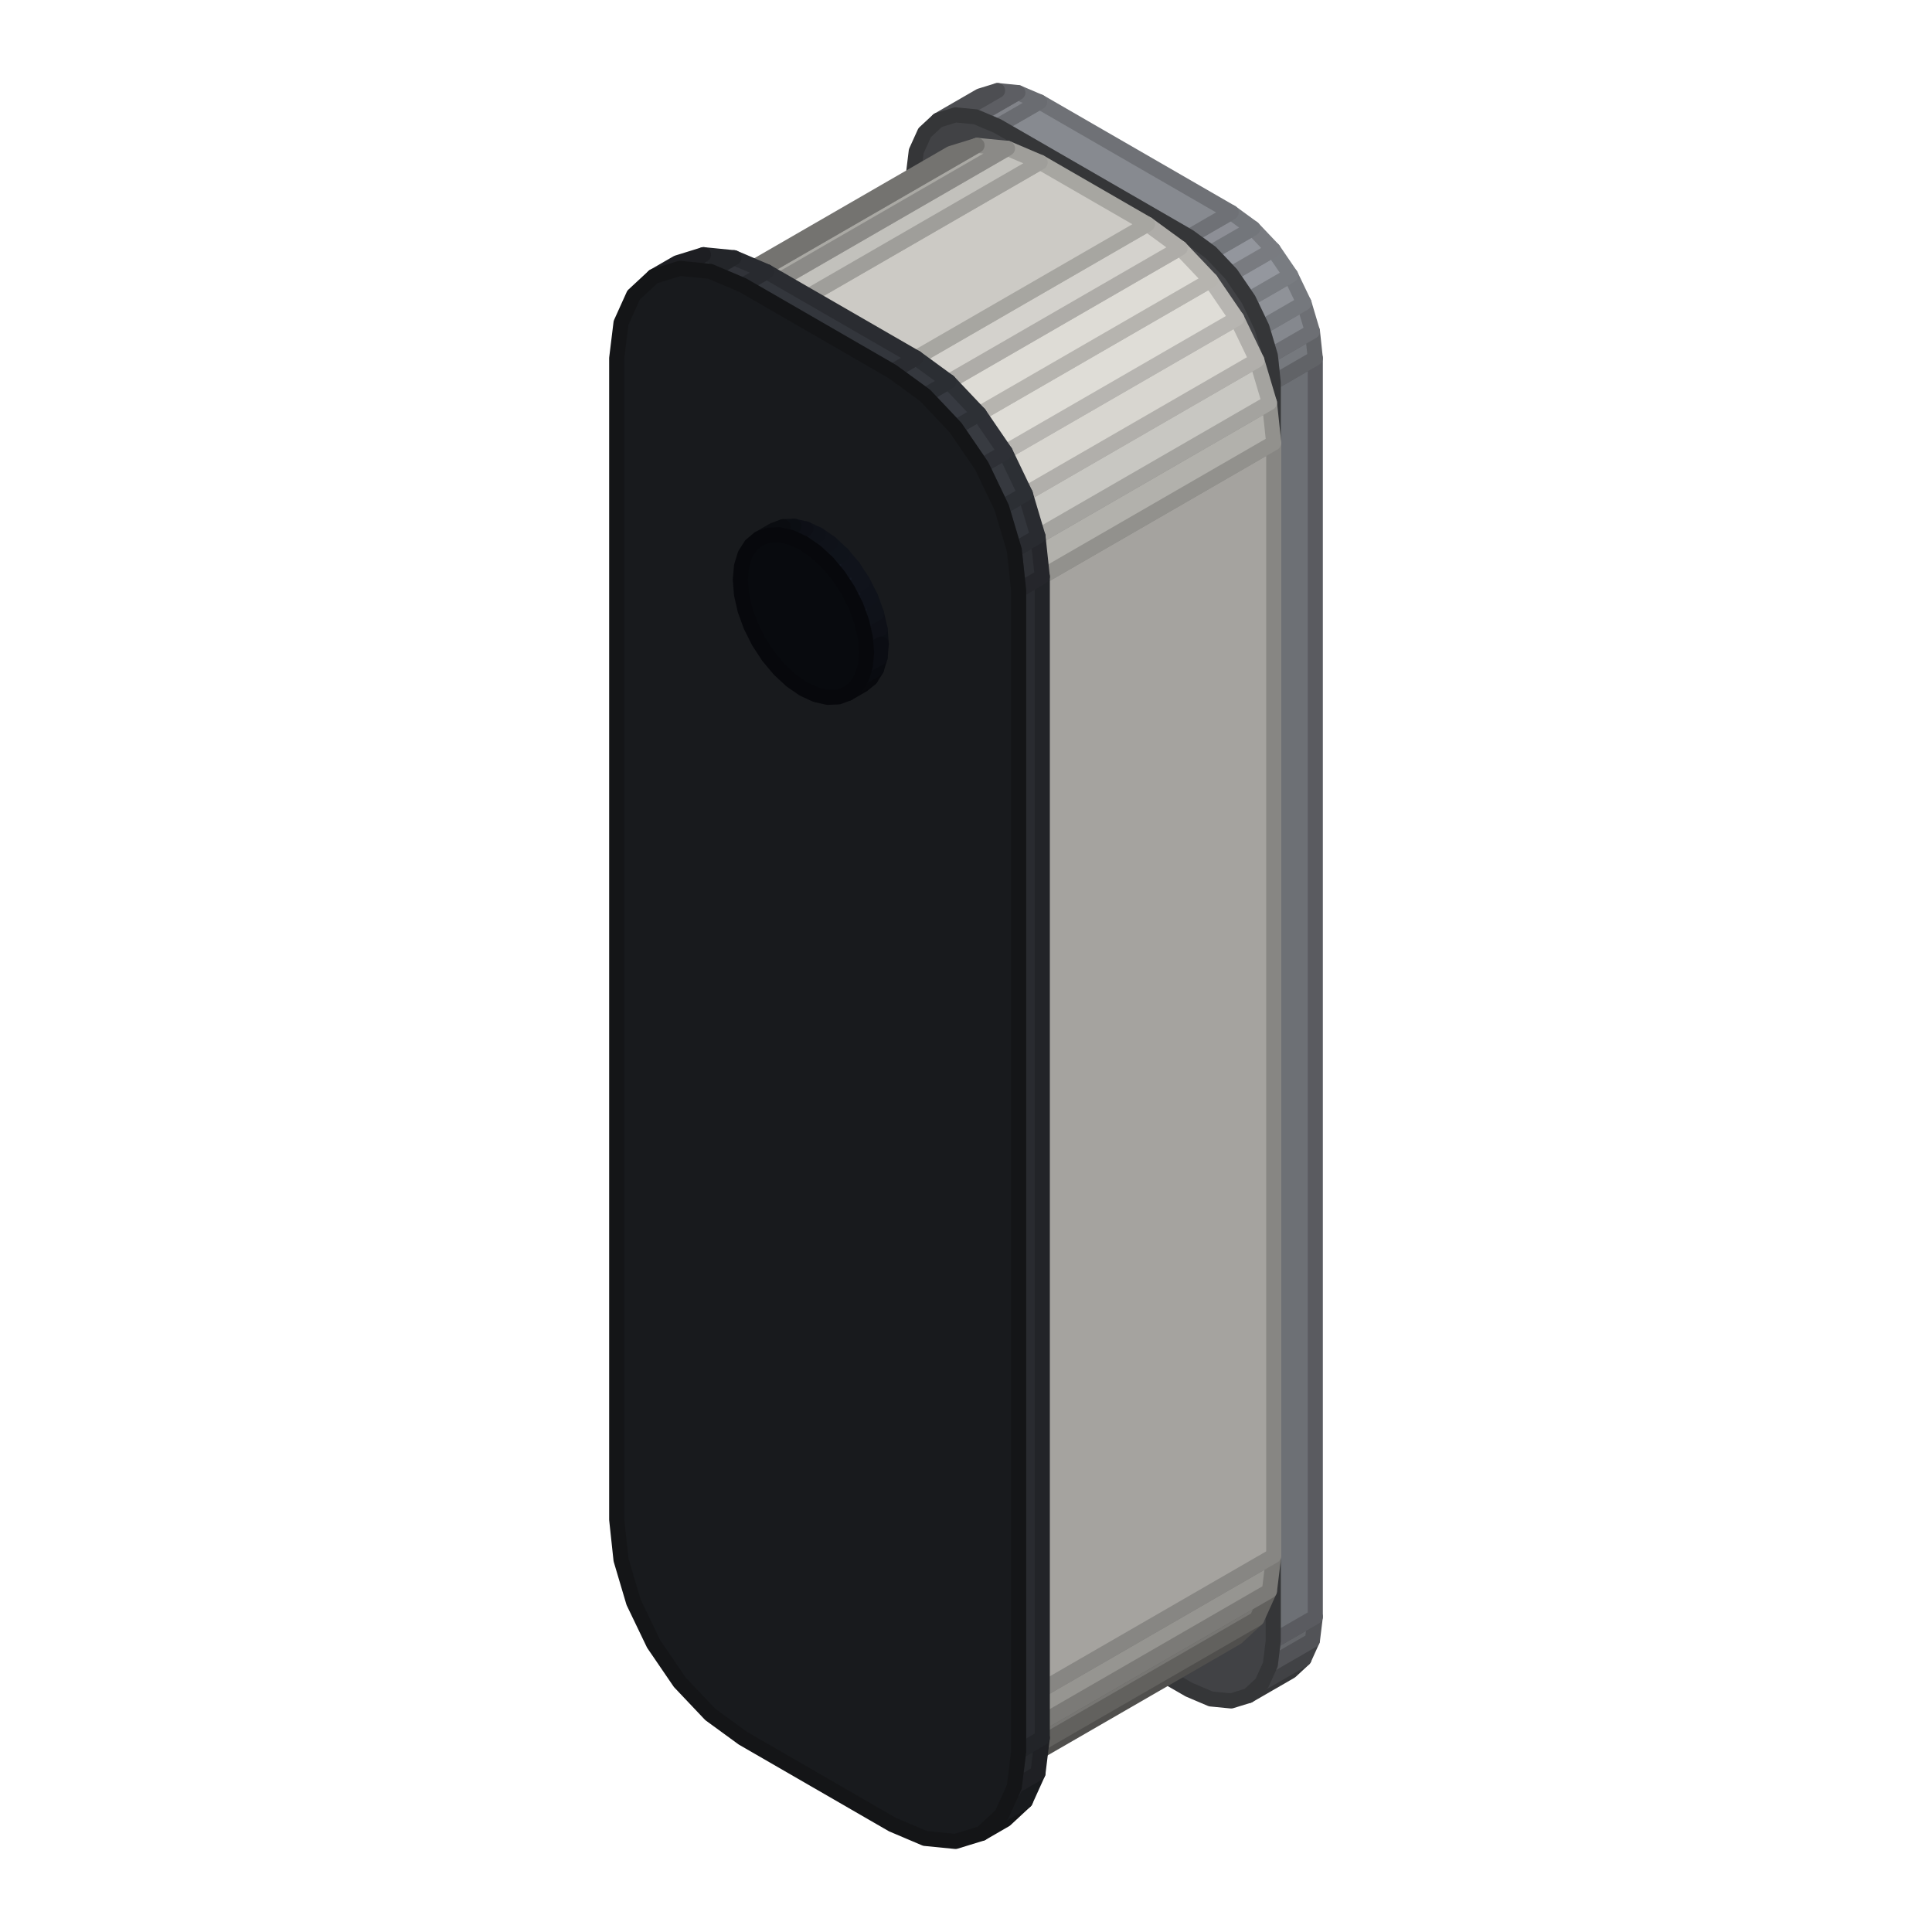
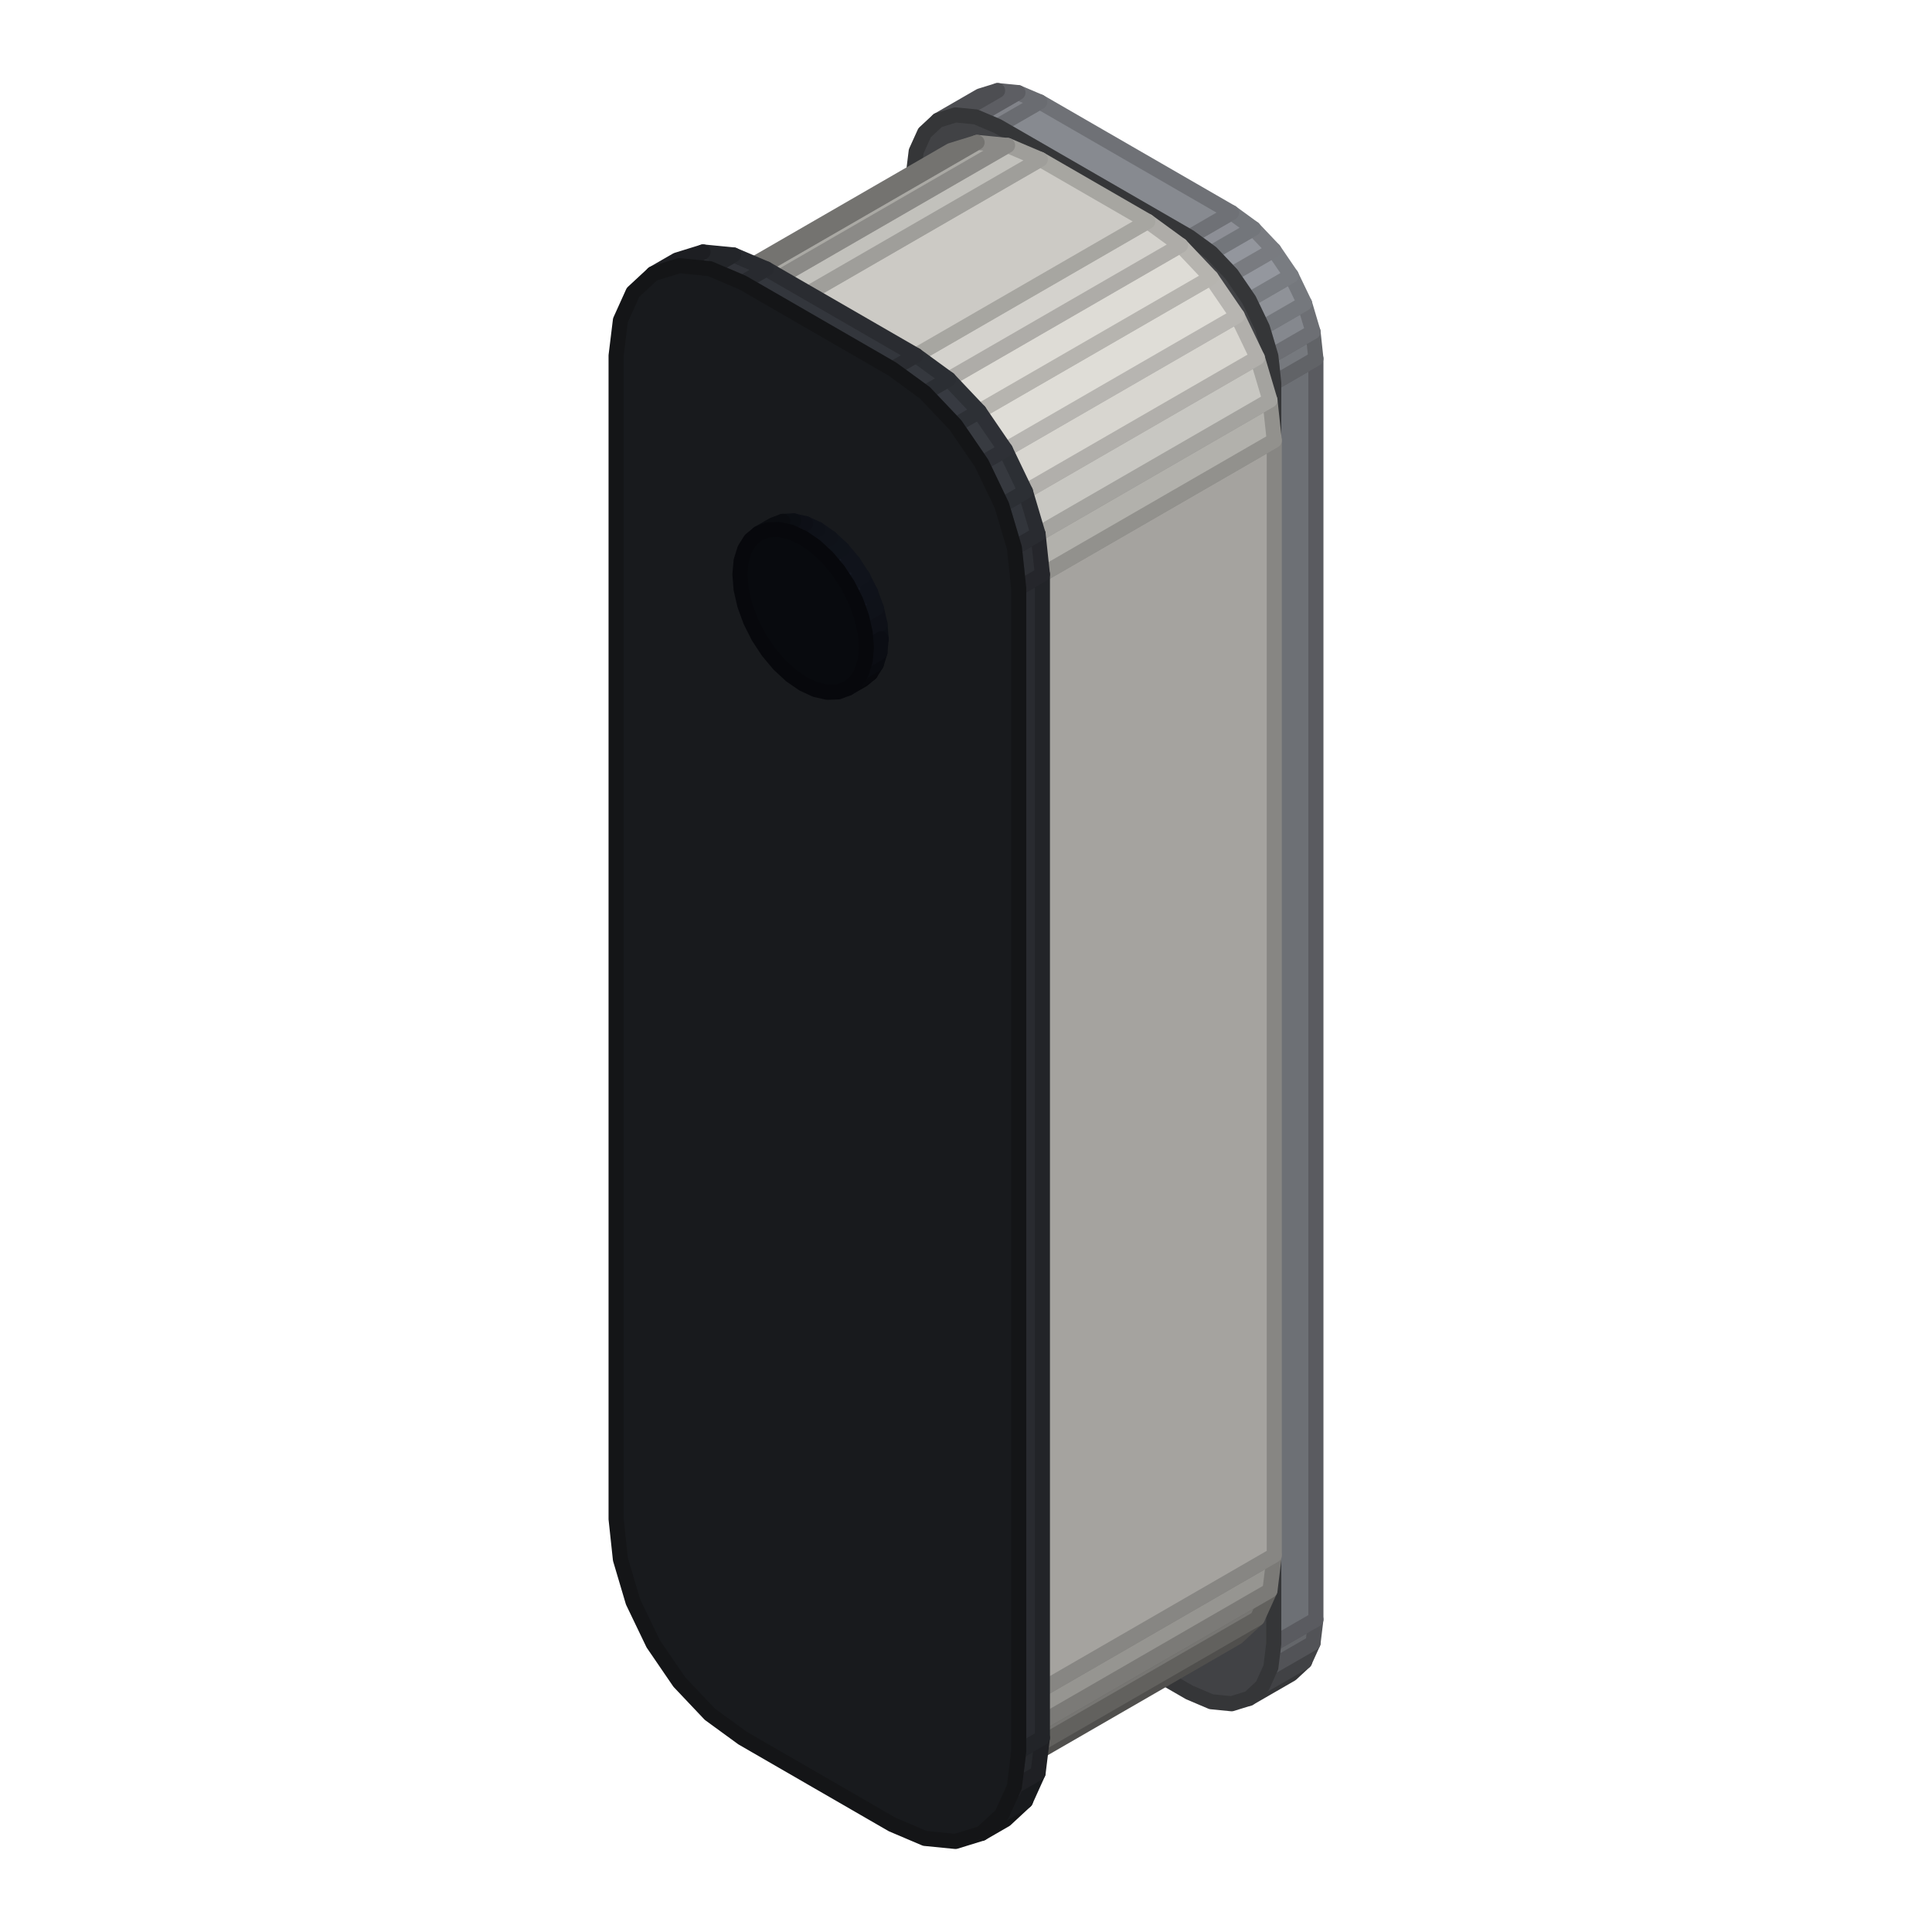
<svg xmlns="http://www.w3.org/2000/svg" viewBox="0 0 64 64" width="64" height="64" role="img" aria-label="Canary Vision Doorbell">
  <g shape-rendering="geometricPrecision">
-     <path d="M29.194 50.952L29.154 50.458L28.597 50.78L28.637 51.274Z" fill="#b58800" stroke="#946f00" stroke-width=".5" stroke-linejoin="round" />
-     <path d="M29.154 50.458L29.035 49.936L28.478 50.258L28.597 50.78Z" fill="#c79600" stroke="#a47b00" stroke-width=".5" stroke-linejoin="round" />
-     <path d="M29.035 49.936L28.842 49.407L28.284 49.729L28.478 50.258Z" fill="#d6a100" stroke="#b08400" stroke-width=".5" stroke-linejoin="round" />
-     <path d="M28.842 49.407L28.582 48.891L28.024 49.213L28.284 49.729Z" fill="#e1a800" stroke="#b88a00" stroke-width=".5" stroke-linejoin="round" />
-     <path d="M28.582 48.891L28.265 48.408L27.707 48.73L28.024 49.213Z" fill="#e6ad00" stroke="#bd8e00" stroke-width=".5" stroke-linejoin="round" />
-     <path d="M28.265 48.408L27.903 47.976L27.346 48.298L27.707 48.73Z" fill="#e7ad00" stroke="#bd8e00" stroke-width=".5" stroke-linejoin="round" />
-     <path d="M27.903 47.976L27.511 47.612L26.954 47.934L27.346 48.298Z" fill="#e2aa00" stroke="#ba8b00" stroke-width=".5" stroke-linejoin="round" />
-     <path d="M27.511 47.612L27.103 47.33L26.546 47.652L26.954 47.934Z" fill="#d9a300" stroke="#b28600" stroke-width=".5" stroke-linejoin="round" />
-     <path d="M27.103 47.33L26.695 47.141L26.138 47.463L26.546 47.652Z" fill="#cc9900" stroke="#a77d00" stroke-width=".5" stroke-linejoin="round" />
-     <path d="M26.695 47.141L26.303 47.052L25.745 47.374L26.138 47.463Z" fill="#ba8b00" stroke="#987200" stroke-width=".5" stroke-linejoin="round" />
-     <path d="M26.303 47.052L25.941 47.066L25.384 47.388L25.745 47.374Z" fill="#a57c00" stroke="#876600" stroke-width=".5" stroke-linejoin="round" />
-     <path d="M25.941 47.066L25.625 47.184L25.067 47.506L25.384 47.388Z" fill="#8e6a00" stroke="#745700" stroke-width=".5" stroke-linejoin="round" />
-     <path d="M28.582 52.306L28.842 52.09L28.284 52.412L28.024 52.628Z" fill="#654c00" stroke="#533e00" stroke-width=".5" stroke-linejoin="round" />
-     <path d="M28.842 52.09L29.035 51.784L28.478 52.106L28.284 52.412Z" fill="#6e5300" stroke="#5a4400" stroke-width=".5" stroke-linejoin="round" />
-     <path d="M29.035 51.784L29.154 51.4L28.597 51.722L28.478 52.106Z" fill="#886600" stroke="#6f5300" stroke-width=".5" stroke-linejoin="round" />
-     <path d="M29.154 51.4L29.194 50.952L28.637 51.274L28.597 51.722Z" fill="#9f7800" stroke="#836200" stroke-width=".5" stroke-linejoin="round" />
-     <path d="M28.637 51.274L28.597 50.78L28.478 50.258L28.284 49.729L28.024 49.213L27.707 48.73L27.346 48.298L26.954 47.934L26.546 47.652L26.138 47.463L25.745 47.374L25.384 47.388L25.067 47.506L24.807 47.721L24.614 48.027L24.495 48.412L24.454 48.859L24.495 49.354L24.614 49.875L24.807 50.404L25.067 50.92L25.384 51.404L25.745 51.836L26.138 52.199L26.546 52.481L26.954 52.671L27.346 52.76L27.707 52.745L28.024 52.628L28.284 52.412L28.478 52.106L28.597 51.722Z" fill="#654c00" stroke="#533e00" stroke-width=".5" stroke-linejoin="round" />
-     <path d="M42.754 55.363L43.197 54.952L41.803 55.757L41.36 56.168Z" fill="#414245" stroke="#353638" stroke-width=".5" stroke-linejoin="round" />
-     <path d="M43.197 54.952L43.476 54.336L42.082 55.141L41.803 55.757Z" fill="#4f5054" stroke="#414245" stroke-width=".5" stroke-linejoin="round" />
-     <path d="M43.476 54.336L43.571 53.558L42.177 54.363L42.082 55.141Z" fill="#64666a" stroke="#525357" stroke-width=".5" stroke-linejoin="round" />
-     <path d="M43.571 53.558L43.571 11.865L42.177 12.67L42.177 54.363Z" fill="#6d7075" stroke="#5a5b60" stroke-width=".5" stroke-linejoin="round" />
-     <path d="M43.571 11.865L43.476 10.977L42.082 11.782L42.177 12.67Z" fill="#76797e" stroke="#616367" stroke-width=".5" stroke-linejoin="round" />
-     <path d="M43.476 10.977L43.197 10.04L41.803 10.845L42.082 11.782Z" fill="#85888e" stroke="#6d6f74" stroke-width=".5" stroke-linejoin="round" />
-     <path d="M43.197 10.04L42.754 9.117L41.36 9.922L41.803 10.845Z" fill="#8f9298" stroke="#75787d" stroke-width=".5" stroke-linejoin="round" />
-     <path d="M42.754 9.117L42.177 8.272L40.783 9.077L41.36 9.922Z" fill="#94979e" stroke="#797c81" stroke-width=".5" stroke-linejoin="round" />
-     <path d="M42.177 8.272L41.504 7.562L40.11 8.367L40.783 9.077Z" fill="#93969d" stroke="#797b80" stroke-width=".5" stroke-linejoin="round" />
-     <path d="M41.504 7.562L40.783 7.036L39.389 7.841L40.11 8.367Z" fill="#8d8f96" stroke="#73767b" stroke-width=".5" stroke-linejoin="round" />
-     <path d="M40.783 7.036L34.44 3.374L33.046 4.178L39.389 7.841Z" fill="#878a90" stroke="#6f7176" stroke-width=".5" stroke-linejoin="round" />
-     <path d="M34.44 3.374L33.718 3.067L32.324 3.871L33.046 4.178Z" fill="#818389" stroke="#6a6c71" stroke-width=".5" stroke-linejoin="round" />
-     <path d="M33.718 3.067L33.046 3L31.651 3.805L32.324 3.871Z" fill="#717378" stroke="#5d5e63" stroke-width=".5" stroke-linejoin="round" />
-     <path d="M33.046 3L32.468 3.178L31.074 3.983L31.651 3.805Z" fill="#5e5f64" stroke="#4d4e52" stroke-width=".5" stroke-linejoin="round" />
-     <path d="M39.389 55.973L40.11 56.28L40.783 56.346L41.36 56.168L41.803 55.757L42.082 55.141L42.177 54.363L42.177 12.67L42.082 11.782L41.803 10.845L41.36 9.922L40.783 9.077L40.11 8.367L39.389 7.841L33.046 4.178L32.324 3.871L31.651 3.805L31.074 3.983L30.631 4.394L30.352 5.01L30.257 5.788L30.257 47.481L30.352 48.369L30.631 49.307L31.074 50.229L31.651 51.074L32.324 51.784L33.046 52.31Z" fill="#414245" stroke="#353638" stroke-width=".5" stroke-linejoin="round" />
-     <path d="M40.969 54.243L41.634 53.627L33.252 58.466L32.587 59.083Z" fill="#61615e" stroke="#504f4d" stroke-width=".5" stroke-linejoin="round" />
-     <path d="M41.634 53.627L42.052 52.703L33.67 57.543L33.252 58.466Z" fill="#777673" stroke="#62615e" stroke-width=".5" stroke-linejoin="round" />
-     <path d="M42.052 52.703L42.194 51.536L33.812 56.375L33.67 57.543Z" fill="#969591" stroke="#7b7a77" stroke-width=".5" stroke-linejoin="round" />
-     <path d="M42.194 51.536L42.194 14.672L33.812 19.511L33.812 56.375Z" fill="#a5a39f" stroke="#878683" stroke-width=".5" stroke-linejoin="round" />
-     <path d="M42.194 14.672L42.052 13.34L33.67 18.179L33.812 19.511Z" fill="#b2b1ac" stroke="#92918d" stroke-width=".5" stroke-linejoin="round" />
-     <path d="M42.052 13.34L41.634 11.934L33.252 16.773L33.67 18.179Z" fill="#c8c7c2" stroke="#a4a39f" stroke-width=".5" stroke-linejoin="round" />
-     <path d="M41.634 11.934L40.969 10.55L32.587 15.389L33.252 16.773Z" fill="#d8d6d0" stroke="#b1afab" stroke-width=".5" stroke-linejoin="round" />
-     <path d="M40.969 10.55L40.103 9.282L31.721 14.122L32.587 15.389Z" fill="#dfddd7" stroke="#b7b5b1" stroke-width=".5" stroke-linejoin="round" />
-     <path d="M40.103 9.282L39.094 8.218L30.712 13.057L31.721 14.122Z" fill="#dedcd6" stroke="#b6b4af" stroke-width=".5" stroke-linejoin="round" />
-     <path d="M39.094 8.218L38.012 7.428L29.63 12.267L30.712 13.057Z" fill="#d4d2cd" stroke="#aeaca8" stroke-width=".5" stroke-linejoin="round" />
-     <path d="M38.012 7.428L34.457 5.376L26.075 10.215L29.63 12.267Z" fill="#cccac5" stroke="#a7a6a1" stroke-width=".5" stroke-linejoin="round" />
-     <path d="M34.457 5.376L33.375 4.915L24.993 9.755L26.075 10.215Z" fill="#c2c1bc" stroke="#9f9e9a" stroke-width=".5" stroke-linejoin="round" />
-     <path d="M33.375 4.915L32.366 4.815L23.984 9.655L24.993 9.755Z" fill="#aaa9a4" stroke="#8b8a87" stroke-width=".5" stroke-linejoin="round" />
-     <path d="M32.366 4.815L31.5 5.083L23.118 9.922L23.984 9.655Z" fill="#8d8c88" stroke="#747370" stroke-width=".5" stroke-linejoin="round" />
-     <path d="M29.63 58.79L30.712 59.25L31.721 59.35L32.587 59.083L33.252 58.466L33.67 57.543L33.812 56.375L33.812 19.511L33.67 18.179L33.252 16.773L32.587 15.389L31.721 14.122L30.712 13.057L29.63 12.267L26.075 10.215L24.993 9.755L23.984 9.655L23.118 9.922L22.453 10.539L22.035 11.462L21.893 12.63L21.893 49.493L22.035 50.825L22.453 52.231L23.118 53.615L23.984 54.883L24.993 55.948L26.075 56.737Z" fill="#61615e" stroke="#504f4d" stroke-width=".5" stroke-linejoin="round" />
-     <path d="M33.302 60.28L33.966 59.663L33.182 60.116L32.518 60.733Z" fill="#181a1d" stroke="#141517" stroke-width=".5" stroke-linejoin="round" />
-     <path d="M33.966 59.663L34.384 58.74L33.6 59.193L33.182 60.116Z" fill="#1e1f23" stroke="#181a1d" stroke-width=".5" stroke-linejoin="round" />
-     <path d="M34.384 58.74L34.527 57.572L33.743 58.025L33.6 59.193Z" fill="#26282c" stroke="#1f2024" stroke-width=".5" stroke-linejoin="round" />
-     <path d="M34.527 57.572L34.527 19.099L33.743 19.552L33.743 58.025Z" fill="#292b30" stroke="#222428" stroke-width=".5" stroke-linejoin="round" />
-     <path d="M34.527 19.099L34.384 17.767L33.6 18.219L33.743 19.552Z" fill="#2d2f34" stroke="#25262b" stroke-width=".5" stroke-linejoin="round" />
-     <path d="M34.384 17.767L33.966 16.361L33.182 16.814L33.6 18.219Z" fill="#32353b" stroke="#292b30" stroke-width=".5" stroke-linejoin="round" />
-     <path d="M33.966 16.361L33.302 14.977L32.518 15.43L33.182 16.814Z" fill="#36393f" stroke="#2c2f34" stroke-width=".5" stroke-linejoin="round" />
-     <path d="M33.302 14.977L32.436 13.709L31.651 14.162L32.518 15.43Z" fill="#383b41" stroke="#2e3036" stroke-width=".5" stroke-linejoin="round" />
-     <path d="M32.436 13.709L31.427 12.644L30.643 13.097L31.651 14.162Z" fill="#373a41" stroke="#2d3035" stroke-width=".5" stroke-linejoin="round" />
-     <path d="M31.427 12.644L30.345 11.855L29.56 12.308L30.643 13.097Z" fill="#35383e" stroke="#2b2e33" stroke-width=".5" stroke-linejoin="round" />
-     <path d="M30.345 11.855L25.395 8.998L24.611 9.45L29.56 12.308Z" fill="#33363c" stroke="#2a2c31" stroke-width=".5" stroke-linejoin="round" />
-     <path d="M25.395 8.998L24.313 8.537L23.529 8.99L24.611 9.45Z" fill="#313339" stroke="#282a2f" stroke-width=".5" stroke-linejoin="round" />
-     <path d="M24.313 8.537L23.304 8.437L22.52 8.89L23.529 8.99Z" fill="#2b2d32" stroke="#232529" stroke-width=".5" stroke-linejoin="round" />
-     <path d="M23.304 8.437L22.438 8.705L21.654 9.157L22.52 8.89Z" fill="#232529" stroke="#1d1e22" stroke-width=".5" stroke-linejoin="round" />
-     <path d="M29.56 60.44L30.643 60.9L31.651 61L32.518 60.733L33.182 60.116L33.6 59.193L33.743 58.025L33.743 19.552L33.6 18.219L33.182 16.814L32.518 15.43L31.651 14.162L30.643 13.097L29.56 12.308L24.611 9.45L23.529 8.99L22.52 8.89L21.654 9.157L20.989 9.774L20.572 10.697L20.429 11.865L20.429 50.338L20.572 51.671L20.989 53.077L21.654 54.46L22.52 55.728L23.529 56.793L24.611 57.582Z" fill="#181a1d" stroke="#141517" stroke-width=".5" stroke-linejoin="round" />
-     <path d="M29.194 21.332L29.154 20.838L28.666 21.12L28.706 21.614Z" fill="#0f121a" stroke="#0c0f15" stroke-width=".5" stroke-linejoin="round" />
-     <path d="M29.154 20.838L29.035 20.317L28.547 20.598L28.666 21.12Z" fill="#11141c" stroke="#0e1017" stroke-width=".5" stroke-linejoin="round" />
-     <path d="M29.035 20.317L28.842 19.787L28.354 20.069L28.547 20.598Z" fill="#12151e" stroke="#0f1219" stroke-width=".5" stroke-linejoin="round" />
-     <path d="M28.842 19.787L28.582 19.271L28.094 19.553L28.354 20.069Z" fill="#131620" stroke="#0f121a" stroke-width=".5" stroke-linejoin="round" />
-     <path d="M28.582 19.271L28.265 18.788L27.777 19.07L28.094 19.553Z" fill="#131721" stroke="#10131b" stroke-width=".5" stroke-linejoin="round" />
-     <path d="M28.265 18.788L27.903 18.356L27.416 18.638L27.777 19.07Z" fill="#131721" stroke="#10131b" stroke-width=".5" stroke-linejoin="round" />
-     <path d="M27.903 18.356L27.511 17.992L27.023 18.274L27.416 18.638Z" fill="#131720" stroke="#0f131a" stroke-width=".5" stroke-linejoin="round" />
-     <path d="M27.511 17.992L27.103 17.711L26.615 17.992L27.023 18.274Z" fill="#12161f" stroke="#0f1219" stroke-width=".5" stroke-linejoin="round" />
-     <path d="M27.103 17.711L26.695 17.521L26.207 17.803L26.615 17.992Z" fill="#11141d" stroke="#0e1118" stroke-width=".5" stroke-linejoin="round" />
-     <path d="M26.695 17.521L26.303 17.432L25.815 17.714L26.207 17.803Z" fill="#0f131a" stroke="#0d0f16" stroke-width=".5" stroke-linejoin="round" />
-     <path d="M26.303 17.432L25.941 17.447L25.454 17.728L25.815 17.714Z" fill="#0e1117" stroke="#0b0e13" stroke-width=".5" stroke-linejoin="round" />
-     <path d="M25.941 17.447L25.625 17.564L25.137 17.846L25.454 17.728Z" fill="#0c0e14" stroke="#0a0c10" stroke-width=".5" stroke-linejoin="round" />
-     <path d="M28.582 22.686L28.842 22.471L28.354 22.752L28.094 22.968Z" fill="#080a0e" stroke="#07080c" stroke-width=".5" stroke-linejoin="round" />
-     <path d="M28.842 22.471L29.035 22.165L28.547 22.446L28.354 22.752Z" fill="#090b10" stroke="#08090d" stroke-width=".5" stroke-linejoin="round" />
-     <path d="M29.035 22.165L29.154 21.78L28.666 22.062L28.547 22.446Z" fill="#0b0e13" stroke="#090b10" stroke-width=".5" stroke-linejoin="round" />
-     <path d="M29.154 21.78L29.194 21.332L28.706 21.614L28.666 22.062Z" fill="#0d1017" stroke="#0b0d13" stroke-width=".5" stroke-linejoin="round" />
-     <path d="M28.706 21.614L28.666 21.12L28.547 20.598L28.354 20.069L28.094 19.553L27.777 19.07L27.416 18.638L27.023 18.274L26.615 17.992L26.207 17.803L25.815 17.714L25.454 17.728L25.137 17.846L24.877 18.062L24.683 18.367L24.564 18.752L24.524 19.2L24.564 19.694L24.683 20.215L24.877 20.745L25.137 21.261L25.454 21.744L25.815 22.176L26.207 22.54L26.615 22.822L27.023 23.011L27.416 23.1L27.777 23.085L28.094 22.968L28.354 22.752L28.547 22.446L28.666 22.062Z" fill="#080a0e" stroke="#07080c" stroke-width=".5" stroke-linejoin="round" />
+     <path d="M29.19 51.035L29.149 50.54L28.591 50.863L28.631 51.358Z" fill="#b58800" stroke="#946f00" stroke-width=".5" stroke-linejoin="round" />
+     <path d="M29.149 50.54L29.03 50.018L28.471 50.34L28.591 50.863Z" fill="#c79600" stroke="#a47b00" stroke-width=".5" stroke-linejoin="round" />
+     <path d="M29.03 50.018L28.836 49.488L28.278 49.81L28.471 50.34Z" fill="#d6a100" stroke="#b08400" stroke-width=".5" stroke-linejoin="round" />
+     <path d="M28.836 49.488L28.576 48.971L28.017 49.293L28.278 49.81Z" fill="#e1a800" stroke="#b88a00" stroke-width=".5" stroke-linejoin="round" />
+     <path d="M28.576 48.971L28.259 48.487L27.7 48.809L28.017 49.293Z" fill="#e6ad00" stroke="#bd8e00" stroke-width=".5" stroke-linejoin="round" />
+     <path d="M28.259 48.487L27.896 48.054L27.338 48.377L27.7 48.809Z" fill="#e7ad00" stroke="#bd8e00" stroke-width=".5" stroke-linejoin="round" />
+     <path d="M27.896 48.054L27.503 47.69L26.945 48.012L27.338 48.377Z" fill="#e2aa00" stroke="#ba8b00" stroke-width=".5" stroke-linejoin="round" />
+     <path d="M27.503 47.69L27.095 47.407L26.536 47.73L26.945 48.012Z" fill="#d9a300" stroke="#b28600" stroke-width=".5" stroke-linejoin="round" />
+     <path d="M27.095 47.407L26.686 47.218L26.127 47.54L26.536 47.73Z" fill="#cc9900" stroke="#a77d00" stroke-width=".5" stroke-linejoin="round" />
+     <path d="M26.686 47.218L26.293 47.128L25.734 47.451L26.127 47.54Z" fill="#ba8b00" stroke="#987200" stroke-width=".5" stroke-linejoin="round" />
+     <path d="M26.293 47.128L25.931 47.143L25.372 47.465L25.734 47.451Z" fill="#a57c00" stroke="#876600" stroke-width=".5" stroke-linejoin="round" />
+     <path d="M25.931 47.143L25.613 47.26L25.055 47.583L25.372 47.465Z" fill="#8e6a00" stroke="#745700" stroke-width=".5" stroke-linejoin="round" />
+     <path d="M28.576 52.392L28.836 52.175L28.278 52.498L28.017 52.714Z" fill="#654c00" stroke="#533e00" stroke-width=".5" stroke-linejoin="round" />
+     <path d="M28.836 52.175L29.03 51.869L28.471 52.192L28.278 52.498Z" fill="#6e5300" stroke="#5a4400" stroke-width=".5" stroke-linejoin="round" />
+     <path d="M29.03 51.869L29.149 51.484L28.591 51.807L28.471 52.192Z" fill="#886600" stroke="#6f5300" stroke-width=".5" stroke-linejoin="round" />
+     <path d="M29.149 51.484L29.19 51.035L28.631 51.358L28.591 51.807Z" fill="#9f7800" stroke="#836200" stroke-width=".5" stroke-linejoin="round" />
+     <path d="M28.631 51.358L28.591 50.863L28.471 50.34L28.278 49.81L28.017 49.293L27.7 48.809L27.338 48.377L26.945 48.012L26.536 47.73L26.127 47.54L25.734 47.451L25.372 47.465L25.055 47.583L24.794 47.799L24.601 48.106L24.482 48.49L24.441 48.939L24.482 49.434L24.601 49.957L24.794 50.487L25.055 51.004L25.372 51.488L25.734 51.92L26.127 52.285L26.536 52.567L26.945 52.757L27.338 52.846L27.7 52.832L28.017 52.714L28.278 52.498L28.471 52.192L28.591 51.807Z" fill="#654c00" stroke="#533e00" stroke-width=".5" stroke-linejoin="round" />
+     <path d="M42.773 55.454L43.217 55.042L41.82 55.849L41.377 56.26Z" fill="#414245" stroke="#353638" stroke-width=".5" stroke-linejoin="round" />
+     <path d="M43.217 55.042L43.496 54.426L42.099 55.232L41.82 55.849Z" fill="#4f5054" stroke="#414245" stroke-width=".5" stroke-linejoin="round" />
+     <path d="M43.496 54.426L43.591 53.646L42.195 54.452L42.099 55.232Z" fill="#64666a" stroke="#525357" stroke-width=".5" stroke-linejoin="round" />
+     <path d="M43.591 53.646L43.591 11.88L42.195 12.687L42.195 54.452Z" fill="#6d7075" stroke="#5a5b60" stroke-width=".5" stroke-linejoin="round" />
+     <path d="M43.591 11.88L43.496 10.991L42.099 11.797L42.195 12.687Z" fill="#76797e" stroke="#616367" stroke-width=".5" stroke-linejoin="round" />
+     <path d="M43.496 10.991L43.217 10.052L41.82 10.858L42.099 11.797Z" fill="#85888e" stroke="#6d6f74" stroke-width=".5" stroke-linejoin="round" />
+     <path d="M43.217 10.052L42.773 9.128L41.377 9.934L41.82 10.858Z" fill="#8f9298" stroke="#75787d" stroke-width=".5" stroke-linejoin="round" />
+     <path d="M42.773 9.128L42.195 8.281L40.798 9.087L41.377 9.934Z" fill="#94979e" stroke="#797c81" stroke-width=".5" stroke-linejoin="round" />
+     <path d="M42.195 8.281L41.521 7.57L40.124 8.376L40.798 9.087Z" fill="#93969d" stroke="#797b80" stroke-width=".5" stroke-linejoin="round" />
+     <path d="M41.521 7.57L40.798 7.043L39.402 7.849L40.124 8.376Z" fill="#8d8f96" stroke="#73767b" stroke-width=".5" stroke-linejoin="round" />
+     <path d="M40.798 7.043L34.444 3.374L33.047 4.18L39.402 7.849Z" fill="#878a90" stroke="#6f7176" stroke-width=".5" stroke-linejoin="round" />
+     <path d="M34.444 3.374L33.721 3.067L32.325 3.873L33.047 4.18Z" fill="#818389" stroke="#6a6c71" stroke-width=".5" stroke-linejoin="round" />
+     <path d="M33.721 3.067L33.047 3L31.651 3.806L32.325 3.873Z" fill="#717378" stroke="#5d5e63" stroke-width=".5" stroke-linejoin="round" />
+     <path d="M33.047 3L32.469 3.179L31.072 3.985L31.651 3.806Z" fill="#5e5f64" stroke="#4d4e52" stroke-width=".5" stroke-linejoin="round" />
+     <path d="M39.402 56.065L40.124 56.372L40.798 56.439L41.377 56.26L41.82 55.849L42.099 55.232L42.195 54.452L42.195 12.687L42.099 11.797L41.82 10.858L41.377 9.934L40.798 9.087L40.124 8.376L39.402 7.849L33.047 4.18L32.325 3.873L31.651 3.806L31.072 3.985L30.629 4.397L30.35 5.013L30.254 5.793L30.254 47.558L30.35 48.448L30.629 49.387L31.072 50.311L31.651 51.158L32.325 51.869L33.047 52.396Z" fill="#414245" stroke="#353638" stroke-width=".5" stroke-linejoin="round" />
+     <path d="M40.985 54.232L41.651 53.614L33.254 58.462L32.588 59.079Z" fill="#61615e" stroke="#504f4d" stroke-width=".5" stroke-linejoin="round" />
+     <path d="M41.651 53.614L42.069 52.689L33.673 57.537L33.254 58.462Z" fill="#777673" stroke="#62615e" stroke-width=".5" stroke-linejoin="round" />
+     <path d="M42.069 52.689L42.212 51.519L33.815 56.367L33.673 57.537Z" fill="#969591" stroke="#7b7a77" stroke-width=".5" stroke-linejoin="round" />
+     <path d="M42.212 51.519L42.212 14.592L33.815 19.439L33.815 56.367Z" fill="#a5a39f" stroke="#878683" stroke-width=".5" stroke-linejoin="round" />
+     <path d="M42.212 14.592L42.069 13.257L33.673 18.105L33.815 19.439Z" fill="#b2b1ac" stroke="#92918d" stroke-width=".5" stroke-linejoin="round" />
+     <path d="M42.069 13.257L41.651 11.849L33.254 16.696L33.673 18.105Z" fill="#c8c7c2" stroke="#a4a39f" stroke-width=".5" stroke-linejoin="round" />
+     <path d="M41.651 11.849L40.985 10.462L32.588 15.31L33.254 16.696Z" fill="#d8d6d0" stroke="#b1afab" stroke-width=".5" stroke-linejoin="round" />
+     <path d="M40.985 10.462L40.117 9.193L31.721 14.04L32.588 15.31Z" fill="#dfddd7" stroke="#b7b5b1" stroke-width=".5" stroke-linejoin="round" />
+     <path d="M40.117 9.193L39.107 8.126L30.71 12.974L31.721 14.04Z" fill="#dedcd6" stroke="#b6b4af" stroke-width=".5" stroke-linejoin="round" />
+     <path d="M39.107 8.126L38.022 7.335L29.626 12.183L30.71 12.974Z" fill="#d4d2cd" stroke="#aeaca8" stroke-width=".5" stroke-linejoin="round" />
+     <path d="M38.022 7.335L34.461 5.279L26.065 10.127L29.626 12.183Z" fill="#cccac5" stroke="#a7a6a1" stroke-width=".5" stroke-linejoin="round" />
+     <path d="M34.461 5.279L33.377 4.818L24.98 9.666L26.065 10.127Z" fill="#c2c1bc" stroke="#9f9e9a" stroke-width=".5" stroke-linejoin="round" />
+     <path d="M33.377 4.818L32.367 4.718L23.97 9.566L24.98 9.666Z" fill="#aaa9a4" stroke="#8b8a87" stroke-width=".5" stroke-linejoin="round" />
+     <path d="M32.367 4.718L31.499 4.986L23.102 9.833L23.97 9.566Z" fill="#8d8c88" stroke="#747370" stroke-width=".5" stroke-linejoin="round" />
+     <path d="M29.626 58.786L30.71 59.247L31.721 59.347L32.588 59.079L33.254 58.462L33.673 57.537L33.815 56.367L33.815 19.439L33.673 18.105L33.254 16.696L32.588 15.31L31.721 14.04L30.71 12.974L29.626 12.183L26.065 10.127L24.98 9.666L23.97 9.566L23.102 9.833L22.437 10.451L22.018 11.376L21.875 12.546L21.875 49.473L22.018 50.808L22.437 52.216L23.102 53.603L23.97 54.872L24.98 55.939L26.065 56.73Z" fill="#61615e" stroke="#504f4d" stroke-width=".5" stroke-linejoin="round" />
+     <path d="M33.304 60.279L33.97 59.661L33.184 60.115L32.519 60.732Z" fill="#181a1d" stroke="#141517" stroke-width=".5" stroke-linejoin="round" />
+     <path d="M33.97 59.661L34.388 58.736L33.603 59.19L33.184 60.115Z" fill="#1e1f23" stroke="#181a1d" stroke-width=".5" stroke-linejoin="round" />
+     <path d="M34.388 58.736L34.531 57.566L33.746 58.02L33.603 59.19Z" fill="#26282c" stroke="#1f2024" stroke-width=".5" stroke-linejoin="round" />
+     <path d="M34.531 57.566L34.531 19.026L33.746 19.48L33.746 58.02Z" fill="#292b30" stroke="#222428" stroke-width=".5" stroke-linejoin="round" />
+     <path d="M34.531 19.026L34.388 17.692L33.603 18.145L33.746 19.48Z" fill="#2d2f34" stroke="#25262b" stroke-width=".5" stroke-linejoin="round" />
+     <path d="M34.388 17.692L33.97 16.283L33.184 16.737L33.603 18.145Z" fill="#32353b" stroke="#292b30" stroke-width=".5" stroke-linejoin="round" />
+     <path d="M33.97 16.283L33.304 14.897L32.519 15.35L33.184 16.737Z" fill="#36393f" stroke="#2c2f34" stroke-width=".5" stroke-linejoin="round" />
+     <path d="M33.304 14.897L32.436 13.627L31.651 14.081L32.519 15.35Z" fill="#383b41" stroke="#2e3036" stroke-width=".5" stroke-linejoin="round" />
+     <path d="M32.436 13.627L31.426 12.56L30.64 13.014L31.651 14.081Z" fill="#373a41" stroke="#2d3035" stroke-width=".5" stroke-linejoin="round" />
+     <path d="M31.426 12.56L30.342 11.77L29.556 12.223L30.64 13.014Z" fill="#35383e" stroke="#2b2e33" stroke-width=".5" stroke-linejoin="round" />
+     <path d="M30.342 11.77L25.384 8.907L24.598 9.361L29.556 12.223Z" fill="#33363c" stroke="#2a2c31" stroke-width=".5" stroke-linejoin="round" />
+     <path d="M25.384 8.907L24.3 8.446L23.514 8.9L24.598 9.361Z" fill="#313339" stroke="#282a2f" stroke-width=".5" stroke-linejoin="round" />
+     <path d="M24.3 8.446L23.289 8.346L22.504 8.8L23.514 8.9Z" fill="#2b2d32" stroke="#232529" stroke-width=".5" stroke-linejoin="round" />
+     <path d="M23.289 8.346L22.422 8.614L21.636 9.067L22.504 8.8Z" fill="#232529" stroke="#1d1e22" stroke-width=".5" stroke-linejoin="round" />
+     <path d="M29.556 60.439L30.64 60.9L31.651 61L32.519 60.732L33.184 60.115L33.603 59.19L33.746 58.02L33.746 19.48L33.603 18.145L33.184 16.737L32.519 15.35L31.651 14.081L30.64 13.014L29.556 12.223L24.598 9.361L23.514 8.9L22.504 8.8L21.636 9.067L20.97 9.685L20.552 10.61L20.409 11.78L20.409 50.32L20.552 51.654L20.97 53.063L21.636 54.449L22.504 55.719L23.514 56.786L24.598 57.576Z" fill="#181a1d" stroke="#141517" stroke-width=".5" stroke-linejoin="round" />
+     <path d="M29.19 21.163L29.149 20.668L28.66 20.95L28.701 21.445Z" fill="#0f121a" stroke="#0c0f15" stroke-width=".5" stroke-linejoin="round" />
+     <path d="M29.149 20.668L29.03 20.145L28.541 20.427L28.66 20.95Z" fill="#11141c" stroke="#0e1017" stroke-width=".5" stroke-linejoin="round" />
+     <path d="M29.03 20.145L28.836 19.615L28.348 19.897L28.541 20.427Z" fill="#12151e" stroke="#0f1219" stroke-width=".5" stroke-linejoin="round" />
+     <path d="M28.836 19.615L28.576 19.098L28.087 19.38L28.348 19.897Z" fill="#131620" stroke="#0f121a" stroke-width=".5" stroke-linejoin="round" />
+     <path d="M28.576 19.098L28.259 18.614L27.77 18.896L28.087 19.38Z" fill="#131721" stroke="#10131b" stroke-width=".5" stroke-linejoin="round" />
+     <path d="M28.259 18.614L27.896 18.181L27.408 18.464L27.77 18.896Z" fill="#131721" stroke="#10131b" stroke-width=".5" stroke-linejoin="round" />
+     <path d="M27.896 18.181L27.503 17.817L27.015 18.099L27.408 18.464Z" fill="#131720" stroke="#0f131a" stroke-width=".5" stroke-linejoin="round" />
+     <path d="M27.503 17.817L27.095 17.534L26.606 17.817L27.015 18.099Z" fill="#12161f" stroke="#0f1219" stroke-width=".5" stroke-linejoin="round" />
+     <path d="M27.095 17.534L26.686 17.345L26.197 17.627L26.606 17.817Z" fill="#11141d" stroke="#0e1118" stroke-width=".5" stroke-linejoin="round" />
+     <path d="M26.686 17.345L26.293 17.256L25.804 17.538L26.197 17.627Z" fill="#0f131a" stroke="#0d0f16" stroke-width=".5" stroke-linejoin="round" />
+     <path d="M26.293 17.256L25.931 17.27L25.442 17.552L25.804 17.538Z" fill="#0e1117" stroke="#0b0e13" stroke-width=".5" stroke-linejoin="round" />
+     <path d="M25.931 17.27L25.613 17.388L25.125 17.67L25.442 17.552Z" fill="#0c0e14" stroke="#0a0c10" stroke-width=".5" stroke-linejoin="round" />
+     <path d="M28.576 22.519L28.836 22.303L28.348 22.585L28.087 22.801Z" fill="#080a0e" stroke="#07080c" stroke-width=".5" stroke-linejoin="round" />
+     <path d="M28.836 22.303L29.03 21.996L28.541 22.279L28.348 22.585Z" fill="#090b10" stroke="#08090d" stroke-width=".5" stroke-linejoin="round" />
+     <path d="M29.03 21.996L29.149 21.611L28.66 21.894L28.541 22.279Z" fill="#0b0e13" stroke="#090b10" stroke-width=".5" stroke-linejoin="round" />
+     <path d="M29.149 21.611L29.19 21.163L28.701 21.445L28.66 21.894Z" fill="#0d1017" stroke="#0b0d13" stroke-width=".5" stroke-linejoin="round" />
+     <path d="M28.701 21.445L28.66 20.95L28.541 20.427L28.348 19.897L28.087 19.38L27.77 18.896L27.408 18.464L27.015 18.099L26.606 17.817L26.197 17.627L25.804 17.538L25.442 17.552L25.125 17.67L24.864 17.886L24.671 18.193L24.551 18.577L24.511 19.026L24.551 19.521L24.671 20.044L24.864 20.574L25.125 21.091L25.442 21.575L25.804 22.007L26.197 22.372L26.606 22.654L27.015 22.844L27.408 22.933L27.77 22.919L28.087 22.801L28.348 22.585L28.541 22.279L28.66 21.894Z" fill="#080a0e" stroke="#07080c" stroke-width=".5" stroke-linejoin="round" />
  </g>
</svg>
